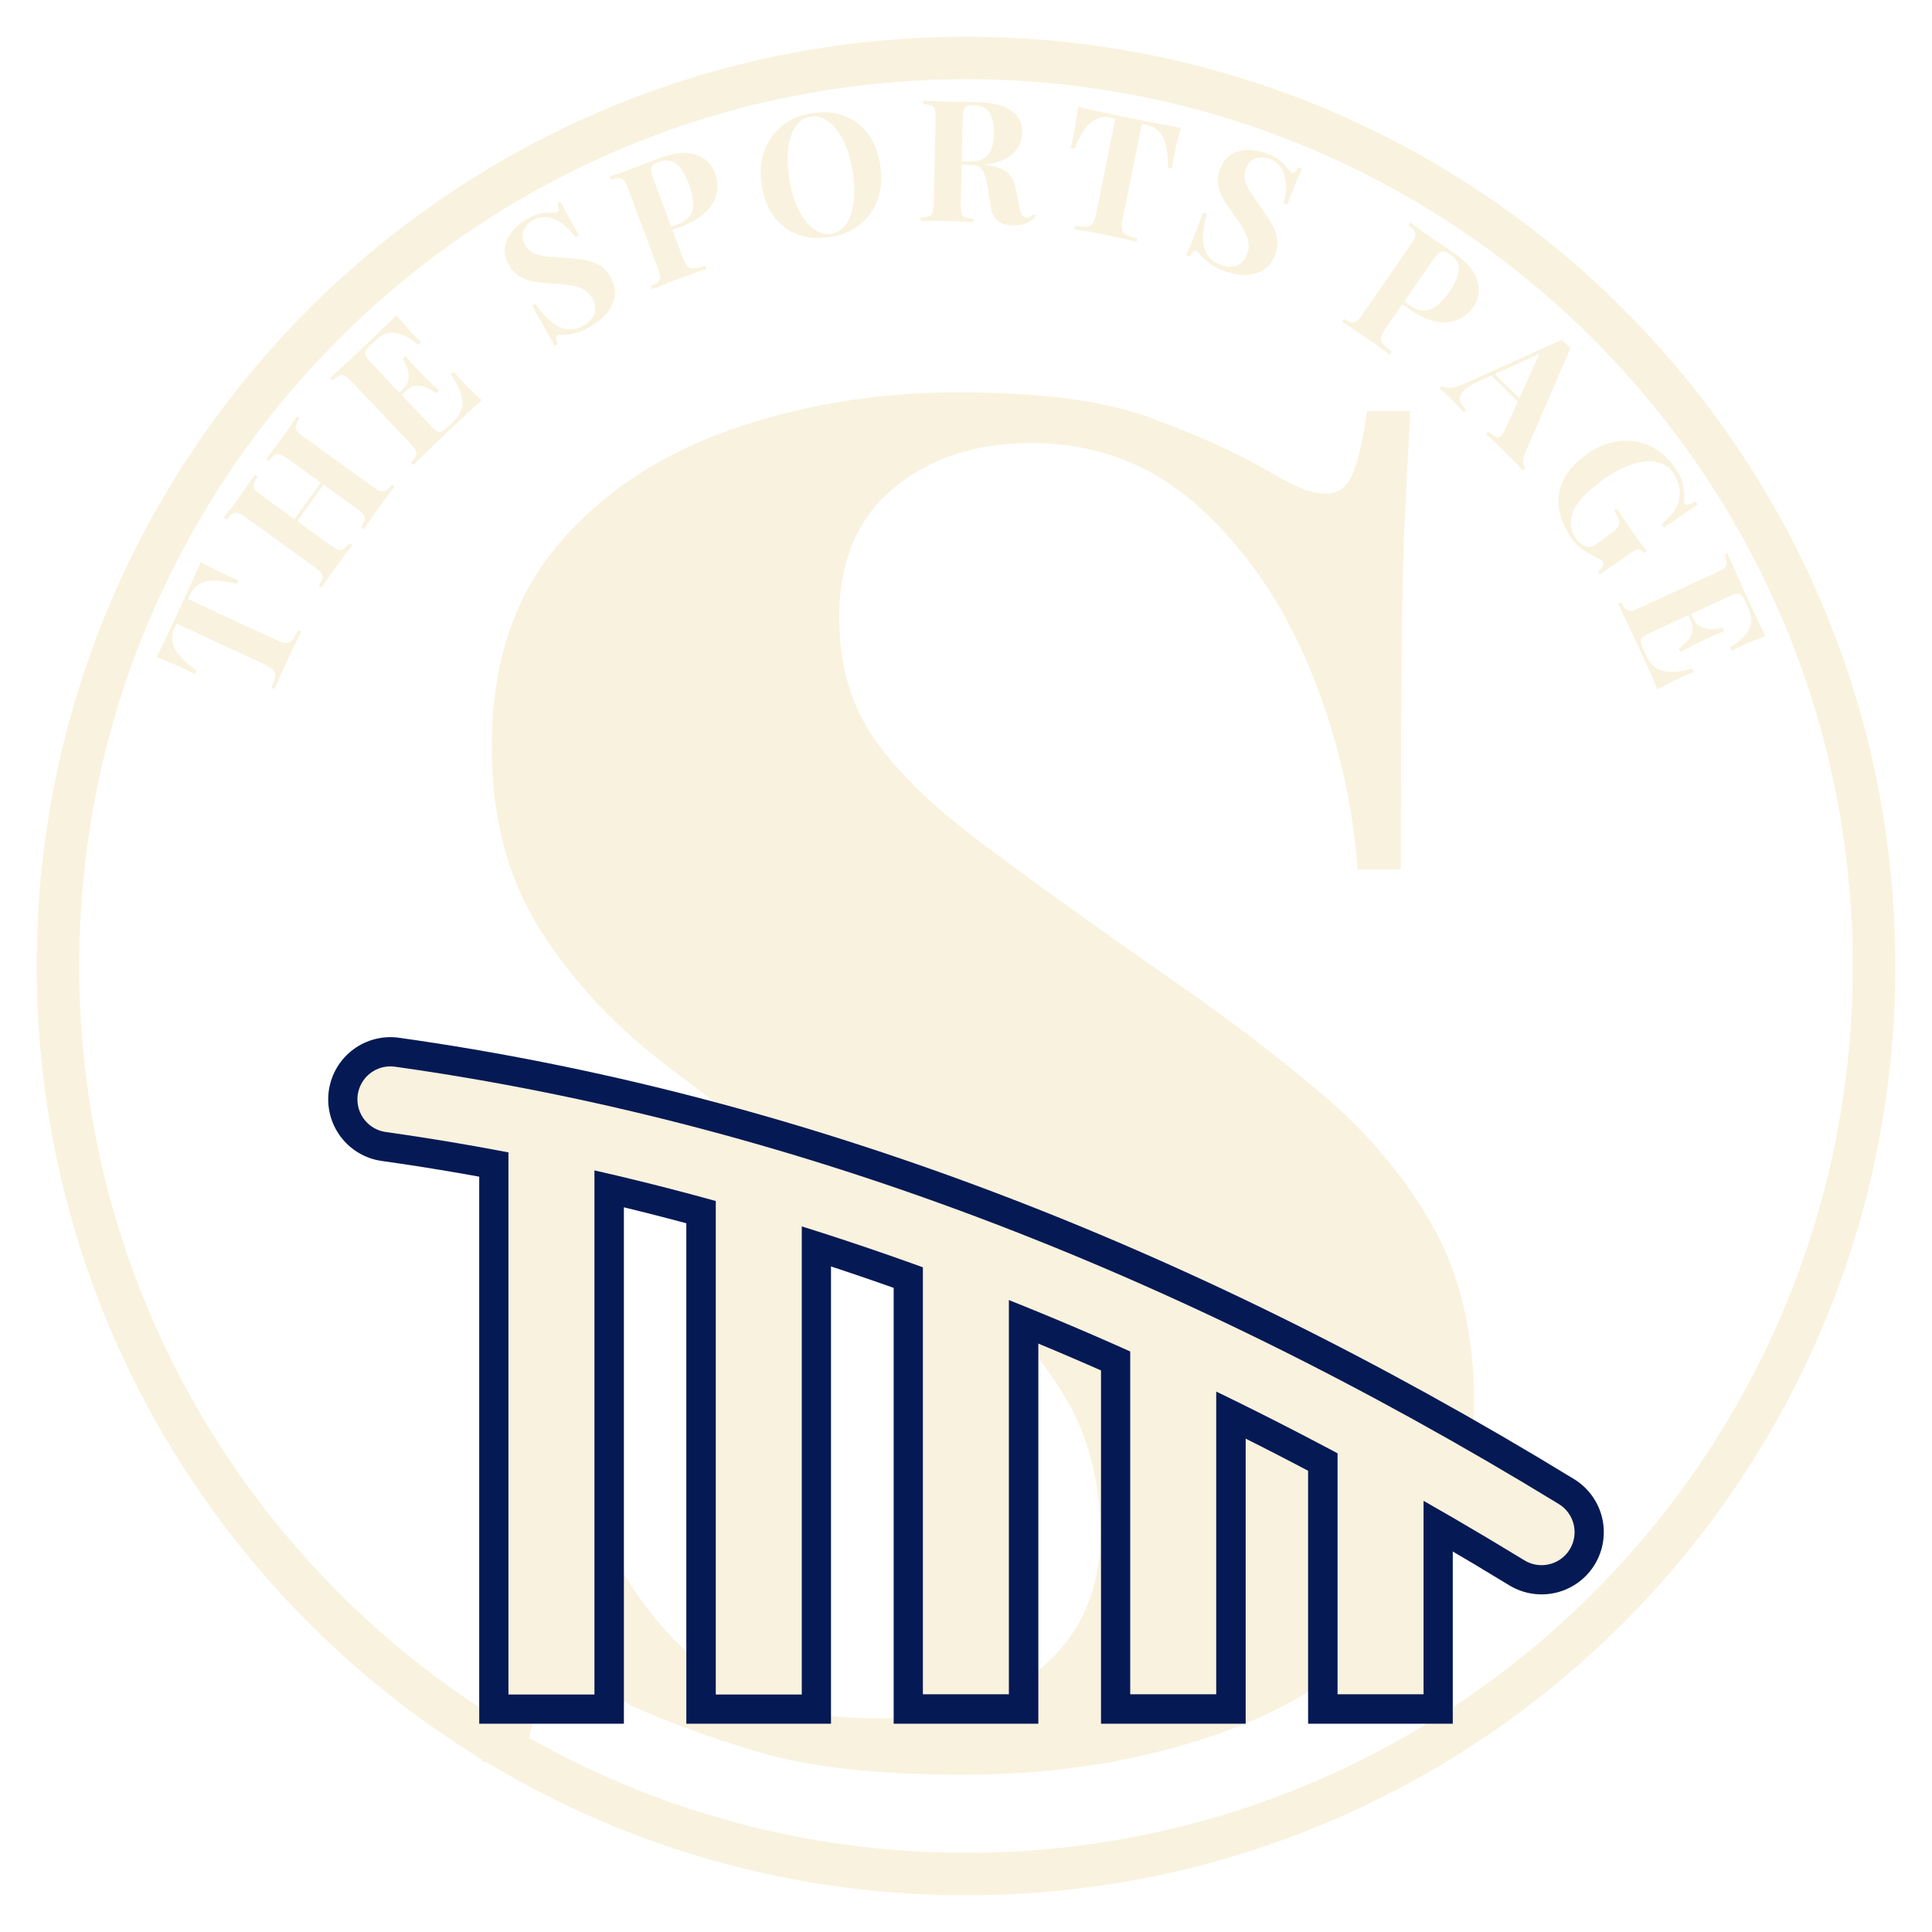
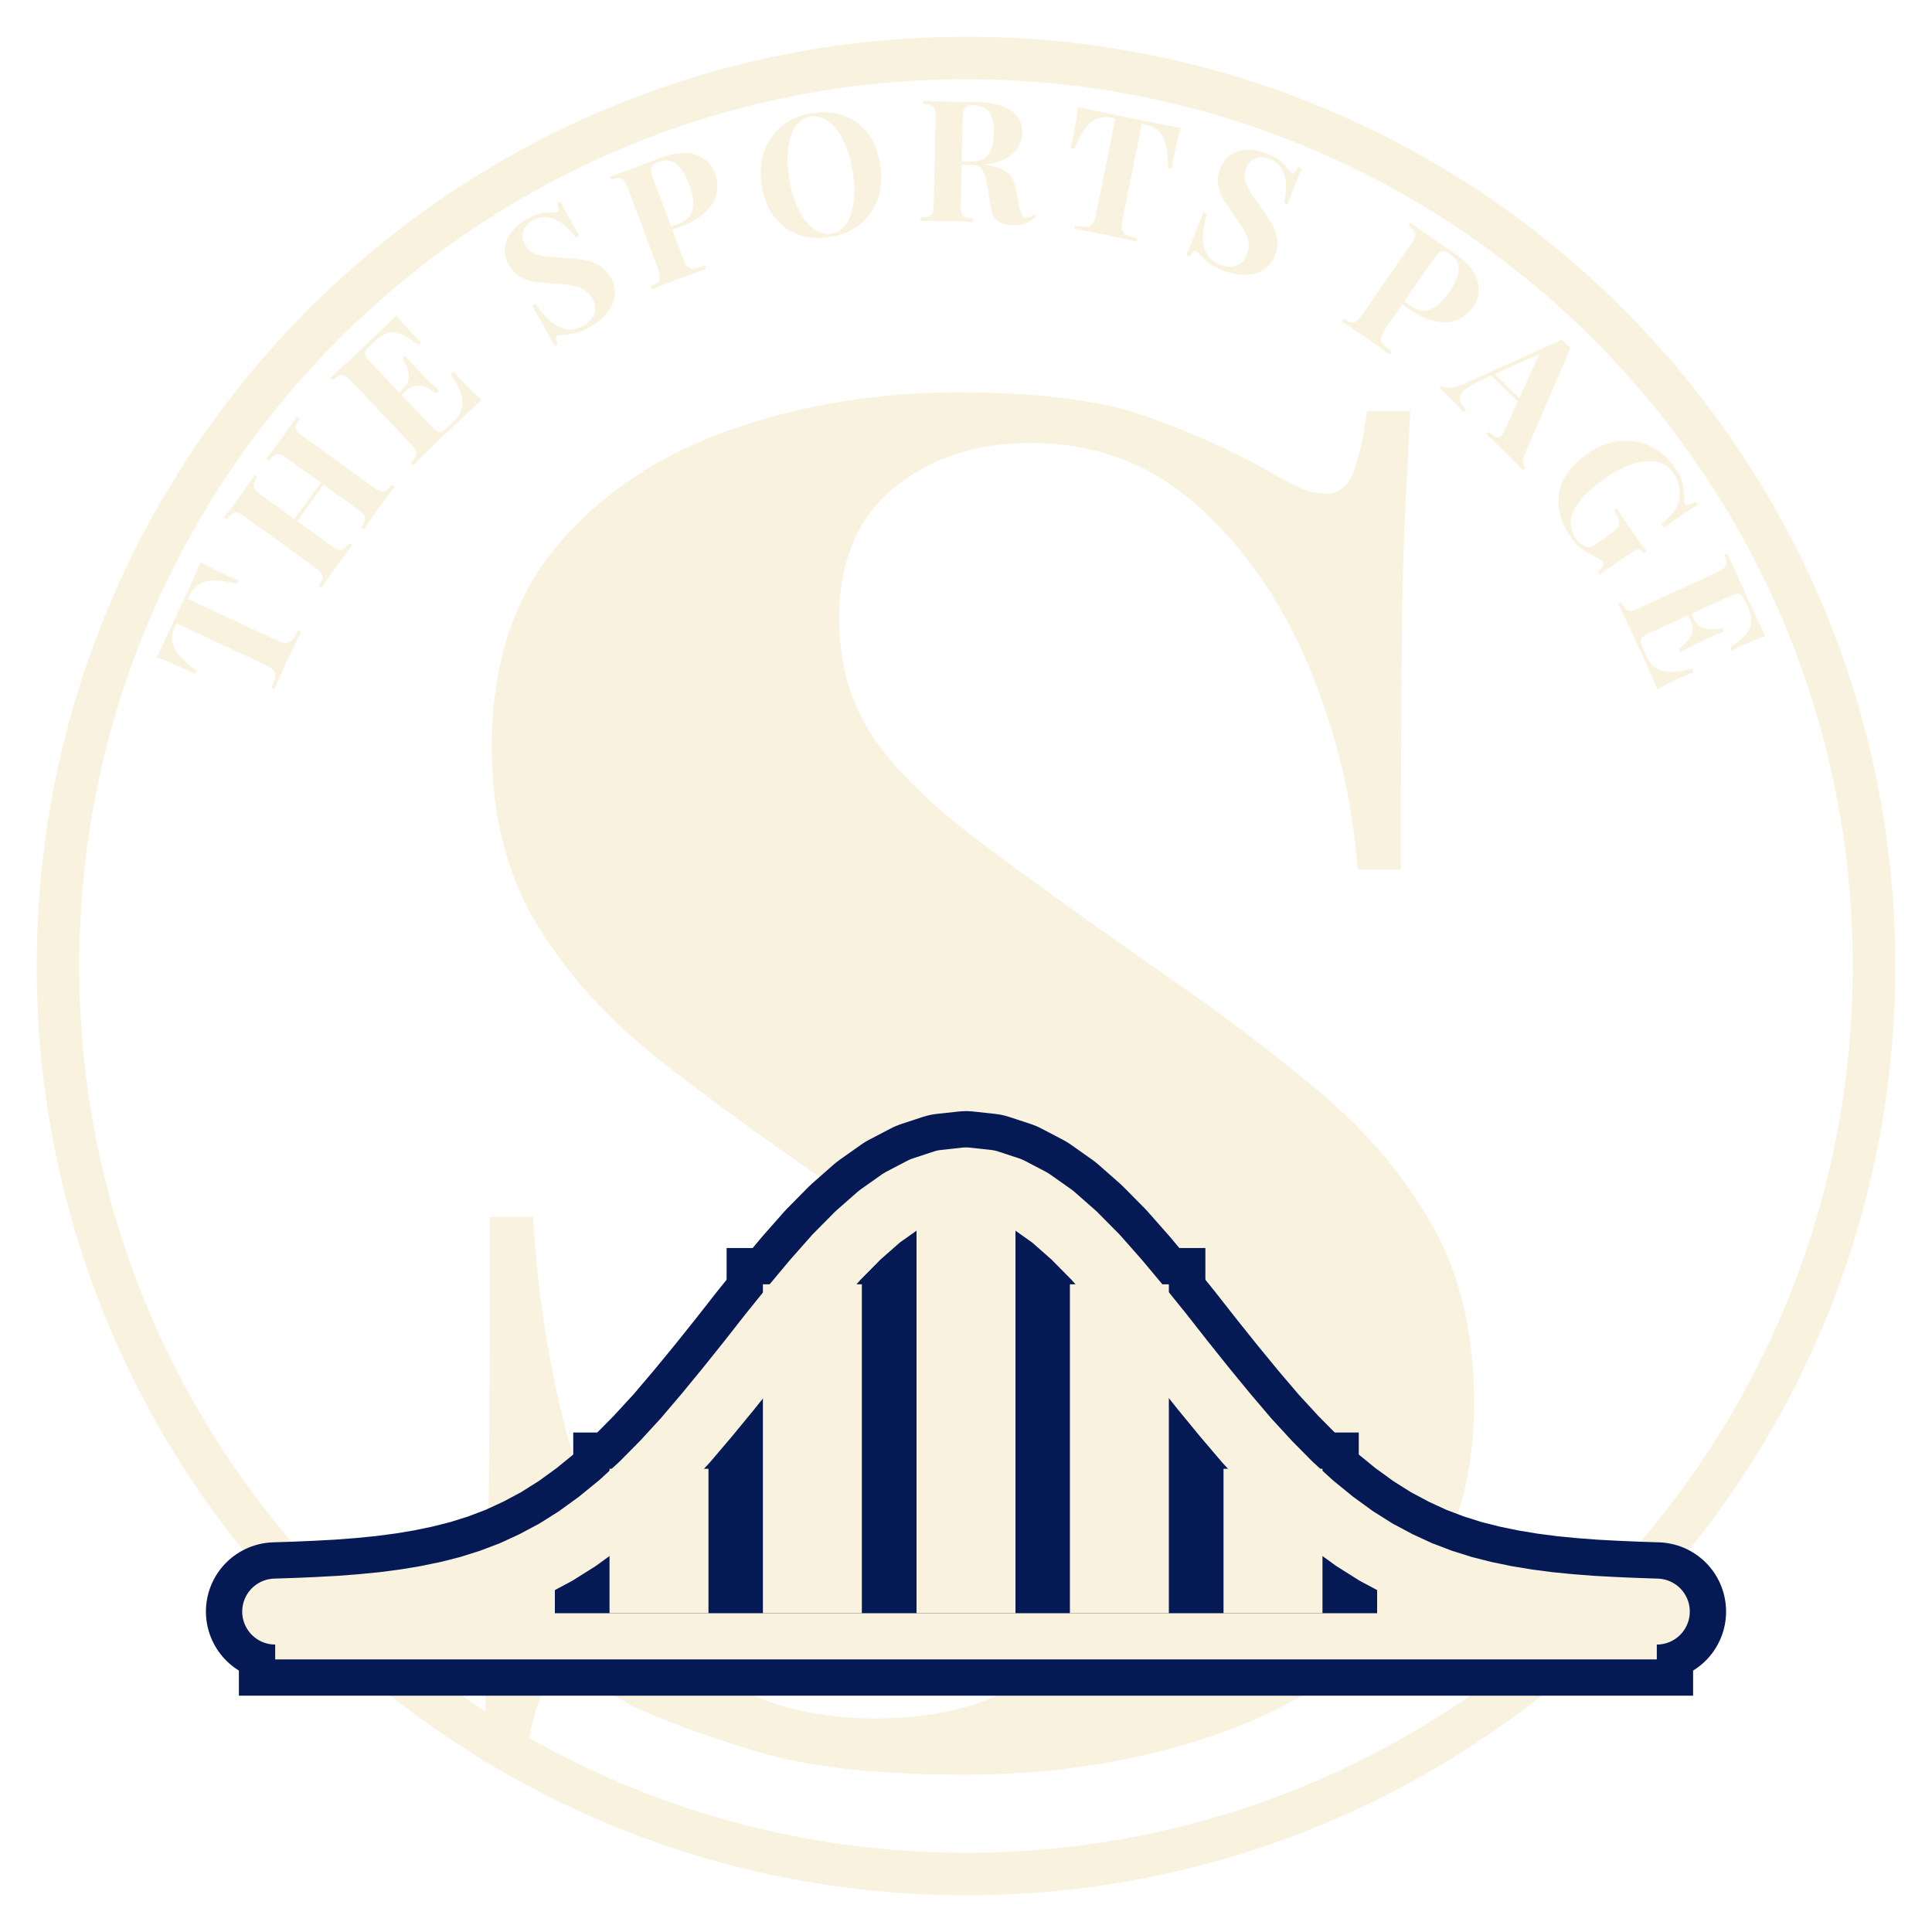
<svg xmlns="http://www.w3.org/2000/svg" width="82mm" height="82mm" viewBox="0 0 82 82">
  <circle cx="41.0" cy="41.0" r="38.540" fill="none" stroke="#f9f2de" stroke-width="1.804" />
  <path d="M642.398 708Q638.398 657.401 636.898 610.201Q635.398 563.001 635.398 538.002Q635.398 515.802 636.398 496.002Q637.398 476.202 638.398 462.001H615.398Q598.798 546.401 574.499 595.001Q550.199 643.6 516.299 664.3Q482.4 685 435.599 685H413.398V114.2Q413.398 73.6 421.498 53.6Q429.598 33.6 452.798 27.2Q475.998 20.8 520.397 20V0Q488.998 1.4 437.298 2.2Q385.599 3 330.199 3Q275 3 226.2 2.2Q177.4 1.4 147.401 0V20Q191.801 20.8 215 27.2Q238.2 33.6 246.3 53.6Q254.4 73.6 254.4 114.2V685H232.199Q185.798 685 151.699 664.3Q117.599 643.6 93.599 595.301Q69.6 547.001 52.4 462.001H29.4Q31.4 476.202 31.9 496.002Q32.4 515.802 32.4 538.002Q32.4 563.001 30.9 610.201Q29.4 657.401 25.4 708Q71 707 125.6 706.0Q180.2 705 234.999 705.0Q289.799 705 334.399 705Q378.999 705 433.599 705.0Q488.198 705 542.998 706.0Q597.798 707 642.398 708Z" fill="#f9f2de" transform="translate(41.000,41.000) rotate(-65.0815) translate(0,-31.570) translate(-2.771,0) scale(0.007216,-0.007216)" />
  <path d="M457.6 0V20Q489.8 22 505.736 28.0Q521.673 34 527.136 52.0Q532.6 70 532.6 106V602Q532.6 639 527.06 656.5Q521.519 674 505.36 680.5Q489.2 687 457.6 688V708Q485.4 707 528.5 706.0Q571.599 705 614.599 705Q661.034 705 701.516 706.0Q741.998 707 766.598 708V688Q734.963 687 718.68 680.5Q702.398 674 696.998 656.5Q691.598 639 691.598 602V106Q691.598 70 697.153 52.0Q702.709 34 718.913 28.0Q735.116 22 766.598 20V0Q741.998 2 701.516 2.5Q661.034 3 614.599 3Q571.599 3 528.5 2.5Q485.4 2 457.6 0ZM33.6 0V20Q65.8 22 81.737 28.0Q97.673 34 103.137 52.0Q108.601 70 108.601 106V602Q108.601 639 103.06 656.5Q97.52 674 81.36 680.5Q65.2 687 33.6 688V708Q59.522 707 101.49 706.0Q143.459 705 191.599 705Q233.799 705 274.899 706.0Q315.998 707 342.598 708V688Q310.963 687 294.681 680.5Q278.398 674 272.998 656.5Q267.598 639 267.598 602V106Q267.598 70 273.153 52.0Q278.709 34 294.913 28.0Q311.117 22 342.598 20V0Q315.998 2 274.899 2.5Q233.799 3 191.599 3Q143.459 3 101.49 2.5Q59.522 2 33.6 0ZM202.599 346V366H597.599V346Z" fill="#f9f2de" transform="translate(41.000,41.000) rotate(-54.1592) translate(0,-31.570) translate(-3.247,0) scale(0.007216,-0.007216)" />
  <path d="M568.599 708Q564.599 664 563.099 622.901Q561.599 581.801 561.599 560.001Q561.599 540.259 562.599 522.163Q563.599 504.066 564.599 492.001H541.599Q531.999 565.401 510.799 607.701Q489.6 650 456.5 667.5Q423.4 685 377.6 685H336.598Q307.624 685 292.711 680.1Q277.798 675.2 272.698 660.325Q267.598 645.45 267.598 614V94Q267.598 63.4 272.698 48.1Q277.798 32.8 292.711 27.9Q307.624 23 336.598 23H385.599Q430.6 23 465.5 42.7Q500.4 62.4 524.799 108.999Q549.199 155.599 561.599 235.999H584.599Q581.599 203.599 581.599 151.999Q581.599 129.453 582.799 87.326Q583.999 45.2 588.599 0Q537.599 2 473.599 2.5Q409.599 3 359.599 3Q334.834 3 295.998 3.0Q257.161 3 212.134 2.5Q167.106 2 120.953 1.5Q74.8 1 33.6 0V20Q65.8 22 81.737 28.0Q97.673 34 103.137 52.0Q108.601 70 108.601 106V602Q108.601 639 103.06 656.5Q97.52 674 81.36 680.5Q65.2 687 33.6 688V708Q75.077 707 121.039 706.5Q167 706 212.052 705.5Q257.105 705 295.962 705.0Q334.82 705 359.599 705Q405.599 705 464.099 705.5Q522.599 706 568.599 708ZM412.798 366Q412.798 366 412.798 356.0Q412.798 346 412.798 346H237.598Q237.598 346 237.598 356.0Q237.598 366 237.598 366ZM441.798 498Q437.798 441 438.298 411.0Q438.798 381 438.798 356Q438.798 331 439.798 301.0Q440.798 271 444.798 214H421.798Q416.598 249 403.299 279.2Q389.999 309.4 365.199 327.7Q340.399 346 299.999 346V366Q329.999 366 350.799 378.6Q371.599 391.2 385.299 411.6Q398.999 432 407.098 454.8Q415.198 477.6 418.798 498Z" fill="#f9f2de" transform="translate(41.000,41.000) rotate(-43.4597) translate(0,-31.570) translate(-2.648,0) scale(0.007216,-0.007216)" />
  <path d="M283.599 720.8Q342.599 720.8 374.598 708.4Q406.598 696 429.598 682Q441.598 675 449.098 671.5Q456.598 668 463.598 668Q473.598 668 478.098 679.0Q482.598 690 485.598 712H508.598Q507.598 692.6 506.098 666.4Q504.598 640.2 504.098 597.201Q503.598 554.201 503.598 484.001H480.598Q476.998 536.201 456.898 585.001Q436.798 633.8 400.498 665.4Q364.198 697 310.598 697Q262.998 697 231.798 669.8Q200.598 642.6 200.598 594.8Q200.598 554.599 220.598 526.499Q240.598 498.399 279.098 471.199Q317.598 443.999 373.397 406.4Q421.198 375 459.298 343.8Q497.398 312.6 519.998 274Q542.598 235.4 542.598 180.8Q542.598 115 508.498 71.8Q474.398 28.6 417.999 7.3Q361.599 -14 294.599 -14Q232.6 -14 195.9 -2.0Q159.2 10 133.6 23Q111.6 37 99.6 37Q89.6 37 85.1 26.0Q80.6 15 77.6 -7H54.6Q56.6 17 57.1 49.1Q57.6 81.2 58.1 132.599Q58.6 183.999 58.6 262.999H81.6Q85.6 196.999 104.1 139.599Q122.6 82.199 161.1 47.1Q199.6 12 263.6 12Q299 12 326.7 24.3Q354.4 36.6 371 61.6Q387.601 86.6 387.601 124.001Q387.601 165.601 368.401 196.701Q349.201 227.801 315.701 254.901Q282.2 282 237.6 310Q190.6 340.8 149.6 372Q108.6 403.2 84.1 443Q59.6 482.8 59.6 538.2Q59.6 601.4 91.2 641.7Q122.8 682 174.2 701.4Q225.599 720.8 283.599 720.8Z" fill="#f9f2de" transform="translate(41.000,41.000) rotate(-29.8134) translate(0,-31.570) translate(-2.468,0) scale(0.007216,-0.007216)" />
  <path d="M33.6 708Q59.4 707 101.5 706.0Q143.599 705 185.599 705Q234.399 705 279.199 706.0Q323.999 707 342.599 707Q482.198 707 550.898 652.0Q619.597 597 619.597 510Q619.597 474 605.797 434.5Q591.998 395 558.598 361.5Q525.198 328 467.298 307.0Q409.398 286 320.599 286H218.599V306H310.599Q369.599 306 400.5 333.0Q431.4 360 442.5 404.0Q453.6 448 453.6 499Q453.6 594 425.7 641.0Q397.799 688 329.598 688Q290.798 688 279.198 671.0Q267.598 654 267.598 602V112Q267.598 73 275.698 53.8Q283.798 34.6 306.998 28.6Q330.198 22.6 374.598 21.8V0Q343.798 1.4 294.798 2.2Q245.799 3 192.199 3Q148.999 3 107.8 2.2Q66.6 1.4 33.6 0V20Q65.8 22 81.8 28.0Q97.801 34 103.201 52.0Q108.601 70 108.601 106V602Q108.601 639 103.201 656.5Q97.801 674 81.5 680.5Q65.2 687 33.6 688Z" fill="#f9f2de" transform="translate(41.000,41.000) rotate(-20.4824) translate(0,-31.570) translate(-2.674,0) scale(0.007216,-0.007216)" />
  <path d="M396.831 722Q502.595 722 582.197 679.0Q661.798 636 705.798 555.5Q749.797 475 749.797 360Q749.797 248 704.709 164.0Q659.62 80 579.462 33.0Q499.304 -14 395.767 -14Q290.003 -14 210.401 29.0Q130.8 72 86.8 153.0Q42.8 234 42.8 348Q42.8 460 88.446 544.0Q134.091 628 213.693 675.0Q293.294 722 396.831 722ZM392.586 704Q336.799 704 295.398 659.0Q253.998 614 231.398 535.0Q208.798 456 208.798 352Q208.798 246 234.267 167.5Q259.736 89 303.335 46.5Q346.935 4 399.599 4Q455.718 4 497.159 49.0Q538.6 94 561.2 173.5Q583.8 253 583.8 356Q583.8 463 558.196 541.0Q532.592 619 489.196 661.5Q445.799 704 392.586 704Z" fill="#f9f2de" transform="translate(41.000,41.000) rotate(-9.7828) translate(0,-31.570) translate(-3.222,0) scale(0.007216,-0.007216)" />
  <path d="M33.6 708Q59.4 707 101.5 706.0Q143.599 705 185.599 705Q234.399 705 279.199 706.0Q323.999 707 342.599 707Q436.198 707 497.498 686.4Q558.798 665.8 589.198 626.9Q619.597 588 619.597 533Q619.597 498.8 605.797 464.2Q591.998 429.6 558.598 400.5Q525.198 371.4 467.298 353.7Q409.398 336 320.599 336H224.599V356H310.599Q369.599 356 400.5 378.5Q431.4 401 442.5 438.5Q453.6 476 453.6 522Q453.6 601 425.7 644.5Q397.799 688 329.598 688Q290.798 688 279.198 671.0Q267.598 654 267.598 602V106Q267.598 70 273.298 52.0Q278.998 34 294.998 28.0Q310.998 22 342.598 20V0Q315.998 2 274.899 2.5Q233.799 3 191.599 3Q143.599 3 101.5 2.5Q59.4 2 33.6 0V20Q65.8 22 81.8 28.0Q97.801 34 103.201 52.0Q108.601 70 108.601 106V602Q108.601 639 103.201 656.5Q97.801 674 81.5 680.5Q65.2 687 33.6 688ZM222.599 353Q265.8 351.6 297.4 348.8Q329 346 352.999 343.7Q376.999 341.4 395.599 339.6Q486.598 332.2 530.498 301.2Q574.397 270.2 587.197 208.2L609.797 105Q618.597 65.2 628.797 49Q638.997 32.8 657.997 33.2Q670.797 33.6 679.598 39.4Q688.398 45.2 697.798 56.2L711.598 44Q684.598 13 653.698 -0.5Q622.799 -14 578.799 -14Q525 -14 489.8 8.9Q454.6 31.8 443.6 94L425.8 194Q418.6 235.8 408.6 267.6Q398.6 299.4 381.4 317.7Q364.199 336 332.599 336H224.599Z" fill="#f9f2de" transform="translate(41.000,41.000) rotate(1.2507) translate(0,-31.570) translate(-2.858,0) scale(0.007216,-0.007216)" />
  <path d="M642.398 708Q638.398 657.401 636.898 610.201Q635.398 563.001 635.398 538.002Q635.398 515.802 636.398 496.002Q637.398 476.202 638.398 462.001H615.398Q598.798 546.401 574.499 595.001Q550.199 643.6 516.299 664.3Q482.4 685 435.599 685H413.398V114.2Q413.398 73.6 421.498 53.6Q429.598 33.6 452.798 27.2Q475.998 20.8 520.397 20V0Q488.998 1.4 437.298 2.2Q385.599 3 330.199 3Q275 3 226.2 2.2Q177.4 1.4 147.401 0V20Q191.801 20.8 215 27.2Q238.2 33.6 246.3 53.6Q254.4 73.6 254.4 114.2V685H232.199Q185.798 685 151.699 664.3Q117.599 643.6 93.599 595.301Q69.6 547.001 52.4 462.001H29.4Q31.4 476.202 31.9 496.002Q32.4 515.802 32.4 538.002Q32.4 563.001 30.9 610.201Q29.4 657.401 25.4 708Q71 707 125.6 706.0Q180.2 705 234.999 705.0Q289.799 705 334.399 705Q378.999 705 433.599 705.0Q488.198 705 542.998 706.0Q597.798 707 642.398 708Z" fill="#f9f2de" transform="translate(41.000,41.000) rotate(11.4657) translate(0,-31.570) translate(-2.771,0) scale(0.007216,-0.007216)" />
  <path d="M283.599 720.8Q342.599 720.8 374.598 708.4Q406.598 696 429.598 682Q441.598 675 449.098 671.5Q456.598 668 463.598 668Q473.598 668 478.098 679.0Q482.598 690 485.598 712H508.598Q507.598 692.6 506.098 666.4Q504.598 640.2 504.098 597.201Q503.598 554.201 503.598 484.001H480.598Q476.998 536.201 456.898 585.001Q436.798 633.8 400.498 665.4Q364.198 697 310.598 697Q262.998 697 231.798 669.8Q200.598 642.6 200.598 594.8Q200.598 554.599 220.598 526.499Q240.598 498.399 279.098 471.199Q317.598 443.999 373.397 406.4Q421.198 375 459.298 343.8Q497.398 312.6 519.998 274Q542.598 235.4 542.598 180.8Q542.598 115 508.498 71.8Q474.398 28.6 417.999 7.3Q361.599 -14 294.599 -14Q232.6 -14 195.9 -2.0Q159.2 10 133.6 23Q111.6 37 99.6 37Q89.6 37 85.1 26.0Q80.6 15 77.6 -7H54.6Q56.6 17 57.1 49.1Q57.6 81.2 58.1 132.599Q58.6 183.999 58.6 262.999H81.6Q85.6 196.999 104.1 139.599Q122.6 82.199 161.1 47.1Q199.6 12 263.6 12Q299 12 326.7 24.3Q354.4 36.6 371 61.6Q387.601 86.6 387.601 124.001Q387.601 165.601 368.401 196.701Q349.201 227.801 315.701 254.901Q282.2 282 237.6 310Q190.6 340.8 149.6 372Q108.6 403.2 84.1 443Q59.6 482.8 59.6 538.2Q59.6 601.4 91.2 641.7Q122.8 682 174.2 701.4Q225.599 720.8 283.599 720.8Z" fill="#f9f2de" transform="translate(41.000,41.000) rotate(20.9735) translate(0,-31.570) translate(-2.468,0) scale(0.007216,-0.007216)" />
  <path d="M33.6 708Q59.4 707 101.5 706.0Q143.599 705 185.599 705Q234.399 705 279.199 706.0Q323.999 707 342.599 707Q482.198 707 550.898 652.0Q619.597 597 619.597 510Q619.597 474 605.797 434.5Q591.998 395 558.598 361.5Q525.198 328 467.298 307.0Q409.398 286 320.599 286H218.599V306H310.599Q369.599 306 400.5 333.0Q431.4 360 442.5 404.0Q453.6 448 453.6 499Q453.6 594 425.7 641.0Q397.799 688 329.598 688Q290.798 688 279.198 671.0Q267.598 654 267.598 602V112Q267.598 73 275.698 53.8Q283.798 34.6 306.998 28.6Q330.198 22.6 374.598 21.8V0Q343.798 1.4 294.798 2.2Q245.799 3 192.199 3Q148.999 3 107.8 2.2Q66.6 1.4 33.6 0V20Q65.8 22 81.8 28.0Q97.801 34 103.201 52.0Q108.601 70 108.601 106V602Q108.601 639 103.201 656.5Q97.801 674 81.5 680.5Q65.2 687 33.6 688Z" fill="#f9f2de" transform="translate(41.000,41.000) rotate(34.6656) translate(0,-31.570) translate(-2.674,0) scale(0.007216,-0.007216)" />
  <path d="M367.998 710 610.798 84Q625.198 48.4 642.398 34.7Q659.598 21 673.798 20V0Q644.199 2 603.799 2.5Q563.4 3 521.8 3Q475.601 3 435.001 2.5Q394.401 2 369.801 0V20Q420.801 22 434.501 37.5Q448.201 53 428.201 104L257.801 568.601L276.201 594.801L123.8 198.599Q102.4 143.599 97.9 108.899Q93.4 74.2 102.8 55.2Q112.2 36.2 133.6 28.6Q155 21 185.4 20V0Q152 2 122.1 2.5Q92.2 3 60.8 3Q39.4 3 19.5 2.5Q-0.4 2 -15.4 0V20Q6.4 24.4 28.3 47.1Q50.2 69.8 71.4 124.999L298.6 710Q314.6 708.8 333.299 708.8Q351.999 708.8 367.998 710ZM437.8 288V268H139.8L149.8 288Z" fill="#f9f2de" transform="translate(41.000,41.000) rotate(44.5401) translate(0,-31.570) translate(-2.767,0) scale(0.007216,-0.007216)" />
  <path d="M404.799 722Q472.799 722 515.799 702.8Q558.798 683.6 593.198 657Q604.999 647.6 613.198 647.6Q632.198 647.6 638.198 708H661.198Q659.198 669.2 658.198 613.5Q657.198 557.8 657.198 466H634.198Q627.198 526 612.699 570.7Q598.199 615.399 559 646.999Q534.799 670.2 499.199 683.2Q463.598 696.2 427.998 696.2Q373.198 696.2 334.198 667.5Q295.198 638.801 270.098 590.101Q244.998 541.401 233.097 479.901Q221.197 418.401 221.197 352.4Q221.197 172.4 270.798 89.2Q320.398 6 412.999 6Q437 6 454.8 12Q472.6 18 484 25.6Q498.201 35.601 503.201 47.401Q508.201 59.201 508.201 77.601V176Q508.201 221.8 500.501 244.2Q492.801 266.6 471.001 274.8Q449.201 283 407.201 284V304Q428.201 303 457.6 302.5Q487 302 519.2 301.5Q551.4 301 578.199 301Q620.199 301 655.099 302.0Q689.998 303 712.198 304V284Q693.198 283 683.398 277.0Q673.598 271 670.398 253.0Q667.198 235 667.198 198V0H647.198Q646.198 17 639.398 37.0Q632.598 57 617.798 57Q610.598 57 599.498 53.4Q588.399 49.8 563.799 36.4Q527.199 15 486.299 0.5Q445.399 -14 399.999 -14Q283.8 -14 204 28.8Q124.2 71.6 83.7 152.2Q43.2 232.8 43.2 345.6Q43.2 459.6 89.7 544.0Q136.2 628.4 217.7 675.2Q299.199 722 404.799 722Z" fill="#f9f2de" transform="translate(41.000,41.000) rotate(55.0301) translate(0,-31.570) translate(-3.013,0) scale(0.007216,-0.007216)" />
  <path d="M568.599 708Q564.599 664 563.099 622.901Q561.599 581.801 561.599 560.001Q561.599 540.259 562.599 522.163Q563.599 504.066 564.599 492.001H541.599Q531.999 565.401 510.799 607.701Q489.6 650 456.5 667.5Q423.4 685 377.6 685H336.598Q307.624 685 292.711 680.1Q277.798 675.2 272.698 660.325Q267.598 645.45 267.598 614V94Q267.598 63.4 272.698 48.1Q277.798 32.8 292.711 27.9Q307.624 23 336.598 23H385.599Q430.6 23 465.5 42.7Q500.4 62.4 524.799 108.999Q549.199 155.599 561.599 235.999H584.599Q581.599 203.599 581.599 151.999Q581.599 129.453 582.799 87.326Q583.999 45.2 588.599 0Q537.599 2 473.599 2.5Q409.599 3 359.599 3Q334.834 3 295.998 3.0Q257.161 3 212.134 2.5Q167.106 2 120.953 1.5Q74.8 1 33.6 0V20Q65.8 22 81.737 28.0Q97.673 34 103.137 52.0Q108.601 70 108.601 106V602Q108.601 639 103.06 656.5Q97.52 674 81.36 680.5Q65.2 687 33.6 688V708Q75.077 707 121.039 706.5Q167 706 212.052 705.5Q257.105 705 295.962 705.0Q334.82 705 359.599 705Q405.599 705 464.099 705.5Q522.599 706 568.599 708ZM412.798 366Q412.798 366 412.798 356.0Q412.798 346 412.798 346H237.598Q237.598 346 237.598 356.0Q237.598 366 237.598 366ZM441.798 498Q437.798 441 438.298 411.0Q438.798 381 438.798 356Q438.798 331 439.798 301.0Q440.798 271 444.798 214H421.798Q416.598 249 403.299 279.2Q389.999 309.4 365.199 327.7Q340.399 346 299.999 346V366Q329.999 366 350.799 378.6Q371.599 391.2 385.299 411.6Q398.999 432 407.098 454.8Q415.198 477.6 418.798 498Z" fill="#f9f2de" transform="translate(41.000,41.000) rotate(65.3041) translate(0,-31.570) translate(-2.648,0) scale(0.007216,-0.007216)" />
  <path d="M302 722Q367 722 403.0 709.0Q439 696 464 682Q476 675 483.5 671.5Q491 668 498 668Q508 668 512.5 679.0Q517 690 520 712H543Q542 691 540.5 663.0Q539 635 538.5 589.0Q538 543 538 468H515Q511 523 489.5 575.0Q468 627 430.5 661.0Q393 695 341 695Q297 695 268.0 671.0Q239 647 239 602Q239 565 257.0 538.5Q275 512 313.5 483.0Q352 454 415 410Q460 379 496.5 348.0Q533 317 555.0 278.0Q577 239 577 184Q577 117 539.5 73.0Q502 29 440.0 7.5Q378 -14 305 -14Q237 -14 196.5 -2.0Q156 10 128 23Q106 37 94 37Q84 37 79.5 26.0Q75 15 72 -7H49Q51 19 51.5 53.5Q52 88 52.5 143.0Q53 198 53 283H76Q80 213 98.5 152.0Q117 91 155.5 53.5Q194 16 258 16Q295 16 321.5 27.5Q348 39 363.0 61.0Q378 83 378 114Q378 156 359.0 187.5Q340 219 307.5 246.5Q275 274 232 302Q185 334 144.0 366.0Q103 398 78.5 438.0Q54 478 54 533Q54 599 89.0 640.5Q124 682 181.0 702.0Q238 722 302 722Z" fill="#f9f2de" transform="translate(16.565,74.210) scale(0.079722,-0.079722)" />
-   <rect x="20.34" y="46.61" width="6.14" height="26.55" fill="#051954" />
-   <rect x="29.13" y="48.80" width="6.14" height="24.36" fill="#051954" />
-   <rect x="37.93" y="51.73" width="6.14" height="21.43" fill="#051954" />
-   <rect x="46.73" y="55.41" width="6.14" height="17.75" fill="#051954" />
-   <rect x="55.52" y="59.83" width="6.14" height="13.33" fill="#051954" />
-   <path d="M16.57,46.66 Q41.00,50.10 65.43,65.03" stroke="#051954" stroke-width="5.28" stroke-linecap="round" fill="none" />
-   <rect x="21.58" y="47.85" width="3.65" height="24.07" fill="#f9f2de" />
-   <rect x="30.38" y="50.04" width="3.65" height="21.88" fill="#f9f2de" />
-   <rect x="39.17" y="52.97" width="3.65" height="18.94" fill="#f9f2de" />
-   <rect x="47.97" y="56.65" width="3.65" height="15.26" fill="#f9f2de" />
-   <rect x="56.77" y="61.07" width="3.65" height="10.84" fill="#f9f2de" />
-   <path d="M16.57,46.66 Q41.00,50.10 65.43,65.03" stroke="#f9f2de" stroke-width="2.80" stroke-linecap="round" fill="none" />
+   <rect x="11.30" y="66.70" width="7.28" height="4.80" fill="#051954" />
+   <rect x="17.81" y="65.38" width="7.28" height="4.80" fill="#051954" />
+   <rect x="24.33" y="60.80" width="7.28" height="9.21" fill="#051954" />
+   <rect x="30.84" y="52.97" width="7.28" height="17.04" fill="#051954" />
+   <rect x="37.36" y="48.56" width="7.28" height="21.45" fill="#051954" />
+   <rect x="43.88" y="52.97" width="7.28" height="17.04" fill="#051954" />
+   <rect x="50.39" y="60.80" width="7.28" height="9.21" fill="#051954" />
+   <rect x="56.91" y="65.38" width="7.28" height="4.80" fill="#051954" />
+   <rect x="63.42" y="66.70" width="7.28" height="4.80" fill="#051954" />
+   <rect x="10.14" y="66.93" width="61.72" height="5.04" fill="#051954" />
+   <path d="M11.68,68.40 L12.59,68.37 L13.51,68.33 L14.43,68.28 L15.34,68.21 L16.26,68.12 L17.18,68.00 L18.09,67.85 L19.01,67.66 L19.92,67.43 L20.84,67.14 L21.76,66.79 L22.67,66.37 L23.59,65.88 L24.51,65.30 L25.42,64.64 L26.34,63.89 L27.26,63.05 L28.17,62.13 L29.09,61.13 L30.00,60.06 L30.92,58.94 L31.84,57.79 L32.75,56.63 L33.67,55.49 L34.59,54.39 L35.50,53.36 L36.42,52.43 L37.33,51.63 L38.25,50.98 L39.17,50.50 L40.08,50.20 L41.00,50.10 L41.92,50.20 L42.83,50.50 L43.75,50.98 L44.67,51.63 L45.58,52.43 L46.50,53.36 L47.41,54.39 L48.33,55.49 L49.25,56.63 L50.16,57.79 L51.08,58.94 L52.00,60.06 L52.91,61.13 L53.83,62.13 L54.74,63.05 L55.66,63.89 L56.58,64.64 L57.49,65.30 L58.41,65.88 L59.33,66.37 L60.24,66.79 L61.16,67.14 L62.08,67.43 L62.99,67.66 L63.91,67.85 L64.82,68.00 L65.74,68.12 L66.66,68.21 L67.57,68.28 L68.49,68.33 L69.41,68.37 L70.32,68.40" stroke="#051954" stroke-width="5.88" stroke-linecap="round" stroke-linejoin="round" fill="none" />
+   <rect x="12.83" y="68.24" width="4.20" height="1.72" fill="#f9f2de" />
+   <rect x="19.35" y="66.92" width="4.20" height="1.72" fill="#f9f2de" />
+   <rect x="25.87" y="62.34" width="4.20" height="6.13" fill="#f9f2de" />
+   <rect x="32.38" y="54.51" width="4.20" height="13.96" fill="#f9f2de" />
+   <rect x="38.90" y="50.10" width="4.20" height="18.37" fill="#f9f2de" />
+   <rect x="45.41" y="54.51" width="4.20" height="13.96" fill="#f9f2de" />
+   <rect x="51.93" y="62.34" width="4.20" height="6.13" fill="#f9f2de" />
+   <rect x="58.45" y="66.92" width="4.20" height="1.72" fill="#f9f2de" />
+   <rect x="64.96" y="68.24" width="4.20" height="1.72" fill="#f9f2de" />
+   <rect x="11.68" y="68.47" width="58.64" height="1.96" fill="#f9f2de" />
+   <path d="M11.68,68.40 L12.59,68.37 L13.51,68.33 L14.43,68.28 L15.34,68.21 L16.26,68.12 L17.18,68.00 L18.09,67.85 L19.01,67.66 L19.92,67.43 L20.84,67.14 L21.76,66.79 L22.67,66.37 L23.59,65.88 L24.51,65.30 L25.42,64.64 L26.34,63.89 L27.26,63.05 L28.17,62.13 L29.09,61.13 L30.00,60.06 L30.92,58.94 L31.84,57.79 L32.75,56.63 L33.67,55.49 L34.59,54.39 L35.50,53.36 L36.42,52.43 L37.33,51.63 L38.25,50.98 L39.17,50.50 L40.08,50.20 L41.00,50.10 L41.92,50.20 L42.83,50.50 L43.75,50.98 L44.67,51.63 L45.58,52.43 L46.50,53.36 L47.41,54.39 L48.33,55.49 L49.25,56.63 L50.16,57.79 L51.08,58.94 L52.00,60.06 L52.91,61.13 L53.83,62.13 L54.74,63.05 L55.66,63.89 L56.58,64.64 L57.49,65.30 L58.41,65.88 L59.33,66.37 L60.24,66.79 L61.16,67.14 L62.08,67.43 L62.99,67.66 L63.91,67.85 L64.82,68.00 L65.74,68.12 L66.66,68.21 L67.57,68.28 L68.49,68.33 L69.41,68.37 L70.32,68.40" stroke="#f9f2de" stroke-width="2.80" stroke-linecap="round" stroke-linejoin="round" fill="none" />
</svg>
